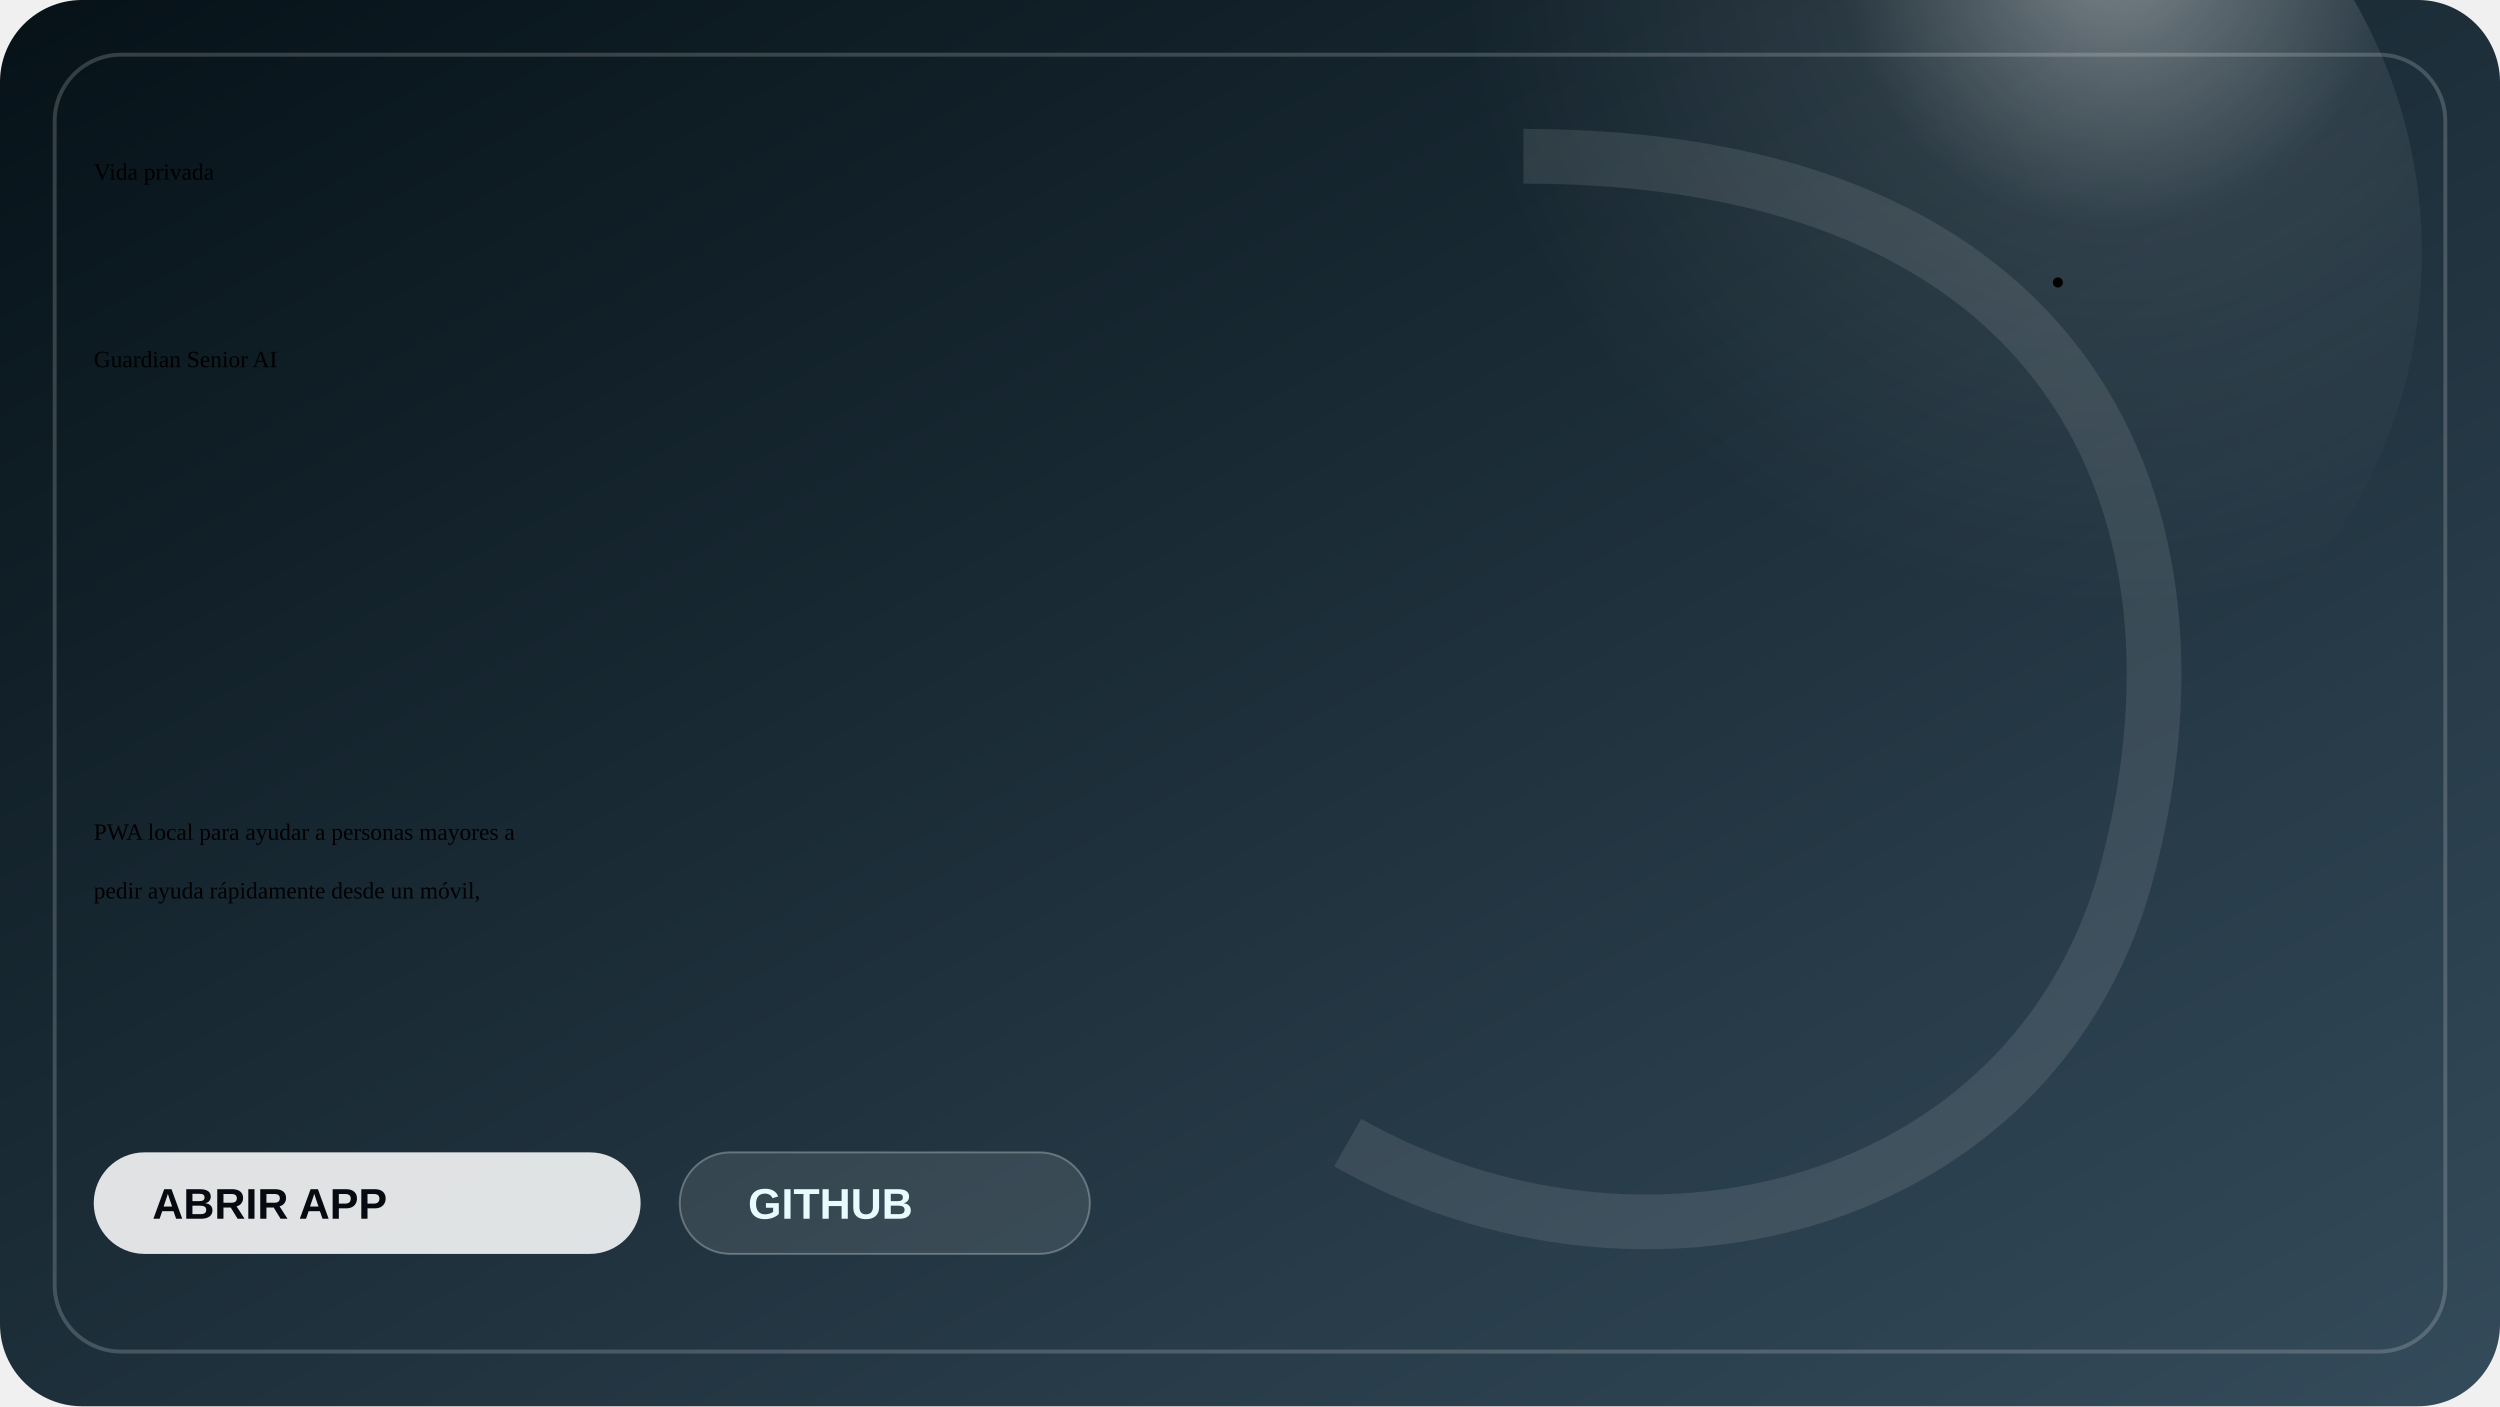
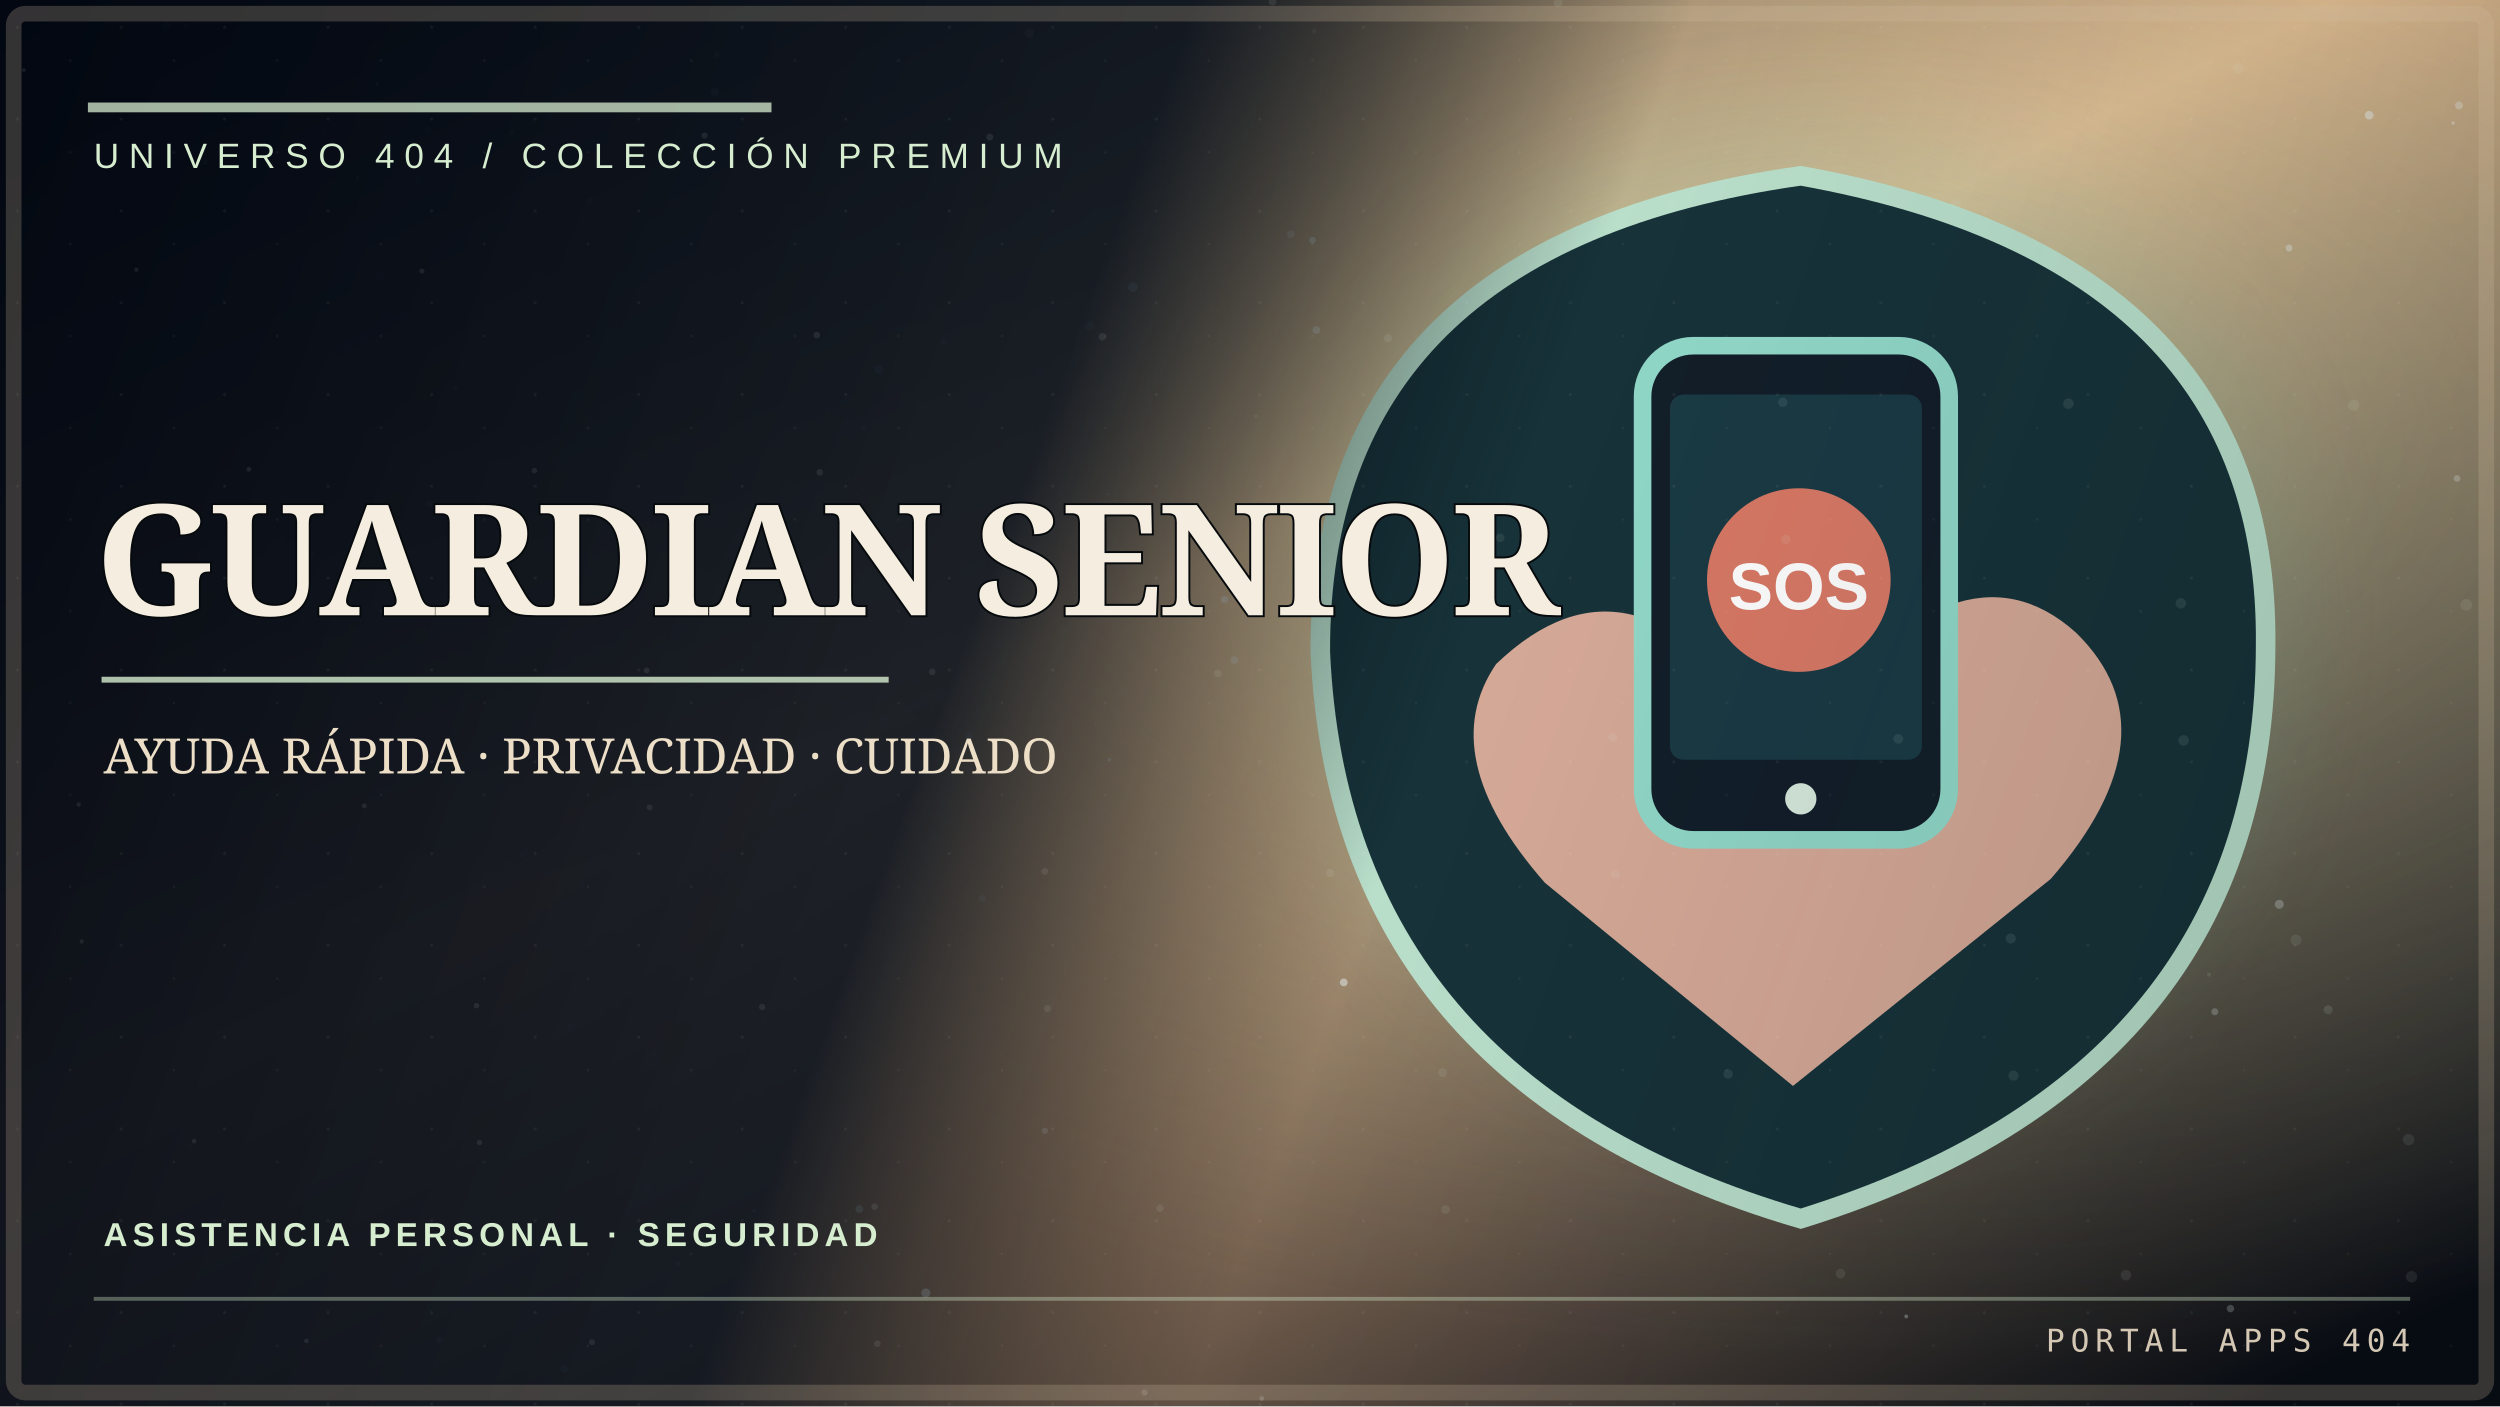
- <svg xmlns="http://www.w3.org/2000/svg" width="1280" height="720" viewBox="0 0 1280 720" role="img" aria-label="Preview de Guardian-Senior-AI">
+ <svg xmlns="http://www.w3.org/2000/svg" viewBox="0 0 1280 720" role="img" aria-label="Carátula artística original de Guardian-Senior-AI">
  <defs>
-     <linearGradient id="g" x1="0" y1="0" x2="1" y2="1">
-       <stop stop-color="#061218" />
-       <stop offset="1" stop-color="#344b5b" />
+     <linearGradient id="bg" x1="0" y1="0" x2=".9" y2="1">
+       <stop stop-color="#050a13" />
+       <stop offset=".46" stop-color="#f1bf91" />
+       <stop offset="1" stop-color="#070c14" />
    </linearGradient>
-     <radialGradient id="r" cx="70%" cy="20%" r="65%">
-       <stop stop-color="rgba(255,255,255,.42)" />
-       <stop offset=".42" stop-color="rgba(255,255,255,.08)" />
-       <stop offset="1" stop-color="rgba(255,255,255,0)" />
+     <radialGradient id="glare" cx="75%" cy="32%" r="65%">
+       <stop stop-color="#88caad" stop-opacity=".28" />
+       <stop offset="1" stop-color="#88caad" stop-opacity="0" />
    </radialGradient>
+     <linearGradient id="window" x2="0" y2="1">
+       <stop stop-color="#182c3d" />
+       <stop offset="1" stop-color="#ac7d5b" />
+     </linearGradient>
+     <linearGradient id="shade" x1="0" y1="0" x2="1" y2=".2">
+       <stop stop-color="#020711" stop-opacity=".97" />
+       <stop offset=".46" stop-color="#08101b" stop-opacity=".9" />
+       <stop offset=".65" stop-color="#04090d" stop-opacity="0" />
+       <stop offset="1" stop-color="#04070b" stop-opacity=".13" />
+     </linearGradient>
+     <filter id="soft">
+       <feGaussianBlur stdDeviation="22" />
+     </filter>
+     <filter id="glow">
+       <feGaussianBlur stdDeviation="6" />
+     </filter>
+     <pattern id="grain" width="53" height="47" patternUnits="userSpaceOnUse">
+       <circle cx="9" cy="14" r=".8" fill="#fff" opacity=".22" />
+       <circle cx="36" cy="31" r=".7" fill="#fff" opacity=".19" />
+     </pattern>
  </defs>
-   <rect width="1280" height="720" rx="42" fill="url(#g)" />
-   <rect x="28" y="28" width="1224" height="664" rx="34" fill="none" stroke="rgba(255,255,255,.18)" stroke-width="2" />
-   <circle cx="980" cy="130" r="260" fill="url(#r)" />
-   <path d="M780 80 C1060 80 1140 260 1088 450 C1040 620 840 670 690 585" fill="none" stroke="rgba(255,255,255,.10)" stroke-width="28" />
-   <g opacity=".35">
-     <line x1="0" y1="90" x2="1280" y2="90" class="line" />
-     <line x1="0" y1="180" x2="1280" y2="180" class="line" />
-     <line x1="0" y1="270" x2="1280" y2="270" class="line" />
-     <line x1="0" y1="360" x2="1280" y2="360" class="line" />
-     <line x1="0" y1="450" x2="1280" y2="450" class="line" />
-     <line x1="0" y1="540" x2="1280" y2="540" class="line" />
-     <line x1="0" y1="630" x2="1280" y2="630" class="line" />
-   </g>
-   <text x="48" y="92" class="meta">Vida privada</text>
-   <text x="1050" y="148" class="symbol">●</text>
-   <text x="48" y="188" class="title">Guardian Senior AI</text>
-   <text x="48" y="430" class="desc">PWA local para ayudar a personas mayores a</text>
-   <text x="48" y="460" class="desc">pedir ayuda rápidamente desde un móvil,</text>
-   <rect x="48" y="590" width="280" height="52" rx="26" fill="rgba(255,255,255,.86)" />
-   <text x="78" y="624" style="font-family: Arial, Helvetica, sans-serif; font-size: 22px; font-weight: 800; fill: #080a12;">ABRIR APP</text>
-   <rect x="348" y="590" width="210" height="52" rx="26" fill="rgba(255,255,255,.10)" stroke="rgba(255,255,255,.28)" />
-   <text x="383" y="624" style="font-family: Arial, Helvetica, sans-serif; font-size: 22px; font-weight: 800; fill: #e8fbff;">GITHUB</text>
+   <rect width="1280" height="720" fill="url(#bg)" />
+   <rect width="1280" height="720" fill="url(#glare)" />
+   <circle cx="1142" cy="670" r="1.9" fill="#e9f5f6" opacity="0.25" />
+   <circle cx="483" cy="175" r="1.5" fill="#e9f5f6" opacity="0.34" />
+   <circle cx="347" cy="647" r="1.3" fill="#e9f5f6" opacity="0.42" />
+   <circle cx="533" cy="190" r="2.1" fill="#e9f5f6" opacity="0.13" />
+   <circle cx="193" cy="43" r="0.9" fill="#e9f5f6" opacity="0.44" />
+   <circle cx="289" cy="701" r="2.0" fill="#e9f5f6" opacity="0.39" />
+   <circle cx="1131" cy="499" r="1.0" fill="#e9f5f6" opacity="0.12" />
+   <circle cx="440" cy="619" r="2.0" fill="#e9f5f6" opacity="0.42" />
+   <circle cx="284" cy="436" r="0.8" fill="#e9f5f6" opacity="0.40" />
+   <circle cx="826" cy="462" r="2.4" fill="#e9f5f6" opacity="0.41" />
+   <circle cx="105" cy="83" r="1.6" fill="#e9f5f6" opacity="0.36" />
+   <circle cx="183" cy="471" r="1.7" fill="#e9f5f6" opacity="0.22" />
+   <circle cx="1126" cy="245" r="2.4" fill="#e9f5f6" opacity="0.38" />
+   <circle cx="441" cy="390" r="2.4" fill="#e9f5f6" opacity="0.14" />
+   <circle cx="535" cy="579" r="1.6" fill="#e9f5f6" opacity="0.25" />
+   <circle cx="233" cy="199" r="1.3" fill="#e9f5f6" opacity="0.34" />
+   <circle cx="442" cy="250" r="1.1" fill="#e9f5f6" opacity="0.21" />
+   <circle cx="632" cy="338" r="2.0" fill="#e9f5f6" opacity="0.26" />
+   <circle cx="220" cy="258" r="1.7" fill="#e9f5f6" opacity="0.45" />
+   <circle cx="95" cy="13" r="1.2" fill="#e9f5f6" opacity="0.31" />
+   <circle cx="1086" cy="228" r="1.6" fill="#e9f5f6" opacity="0.45" />
+   <circle cx="367" cy="28" r="1.4" fill="#e9f5f6" opacity="0.31" />
+   <circle cx="1167" cy="463" r="2.3" fill="#e9f5f6" opacity="0.30" />
+   <circle cx="302" cy="103" r="1.9" fill="#e9f5f6" opacity="0.25" />
+   <circle cx="242" cy="625" r="1.3" fill="#e9f5f6" opacity="0.31" />
+   <circle cx="646" cy="716" r="1.2" fill="#e9f5f6" opacity="0.19" />
+   <circle cx="79" cy="78" r="2.1" fill="#e9f5f6" opacity="0.17" />
+   <circle cx="580" cy="147" r="2.5" fill="#e9f5f6" opacity="0.44" />
+   <circle cx="386" cy="620" r="1.1" fill="#e9f5f6" opacity="0.39" />
+   <circle cx="102" cy="376" r="2.4" fill="#e9f5f6" opacity="0.12" />
+   <circle cx="586" cy="73" r="2.2" fill="#e9f5f6" opacity="0.14" />
+   <circle cx="567" cy="253" r="0.6" fill="#e9f5f6" opacity="0.41" />
+   <circle cx="1046" cy="509" r="1.2" fill="#e9f5f6" opacity="0.15" />
+   <circle cx="836" cy="406" r="0.9" fill="#e9f5f6" opacity="0.14" />
+   <circle cx="1172" cy="127" r="1.8" fill="#e9f5f6" opacity="0.37" />
+   <circle cx="531" cy="463" r="0.7" fill="#e9f5f6" opacity="0.10" />
+   <circle cx="800" cy="489" r="1.3" fill="#e9f5f6" opacity="0.32" />
+   <circle cx="183" cy="91" r="0.9" fill="#e9f5f6" opacity="0.47" />
+   <circle cx="1011" cy="292" r="0.8" fill="#e9f5f6" opacity="0.20" />
+   <circle cx="811" cy="264" r="1.7" fill="#e9f5f6" opacity="0.17" />
+   <circle cx="558" cy="167" r="2.4" fill="#e9f5f6" opacity="0.33" />
+   <circle cx="387" cy="432" r="1.9" fill="#e9f5f6" opacity="0.17" />
+   <circle cx="688" cy="503" r="2.0" fill="#e9f5f6" opacity="0.48" />
+   <circle cx="1258" cy="245" r="1.7" fill="#e9f5f6" opacity="0.30" />
+   <circle cx="442" cy="219" r="1.6" fill="#e9f5f6" opacity="0.34" />
+   <circle cx="366" cy="47" r="2.2" fill="#e9f5f6" opacity="0.34" />
+   <circle cx="360" cy="76" r="0.6" fill="#e9f5f6" opacity="0.31" />
+   <circle cx="674" cy="169" r="2.0" fill="#e9f5f6" opacity="0.35" />
+   <circle cx="503" cy="460" r="1.7" fill="#e9f5f6" opacity="0.26" />
+   <circle cx="267" cy="438" r="1.3" fill="#e9f5f6" opacity="0.40" />
+   <circle cx="475" cy="101" r="0.9" fill="#e9f5f6" opacity="0.13" />
+   <circle cx="93" cy="634" r="0.8" fill="#e9f5f6" opacity="0.29" />
+   <circle cx="166" cy="67" r="1.4" fill="#e9f5f6" opacity="0.14" />
+   <circle cx="908" cy="454" r="1.9" fill="#e9f5f6" opacity="0.41" />
+   <circle cx="1213" cy="59" r="2.2" fill="#e9f5f6" opacity="0.47" />
+   <circle cx="938" cy="418" r="1.7" fill="#e9f5f6" opacity="0.47" />
+   <circle cx="225" cy="686" r="1.7" fill="#e9f5f6" opacity="0.49" />
+   <circle cx="661" cy="120" r="2.0" fill="#e9f5f6" opacity="0.22" />
+   <circle cx="643" cy="213" r="0.9" fill="#e9f5f6" opacity="0.30" />
+   <circle cx="627" cy="307" r="1.9" fill="#e9f5f6" opacity="0.42" />
+   <circle cx="1006" cy="171" r="1.5" fill="#e9f5f6" opacity="0.19" />
+   <circle cx="6" cy="138" r="1.3" fill="#e9f5f6" opacity="0.20" />
+   <circle cx="568" cy="389" r="0.8" fill="#e9f5f6" opacity="0.48" />
+   <circle cx="965" cy="435" r="2.0" fill="#e9f5f6" opacity="0.32" />
+   <circle cx="527" cy="17" r="2.4" fill="#e9f5f6" opacity="0.40" />
+   <circle cx="976" cy="674" r="1.0" fill="#e9f5f6" opacity="0.33" />
+   <circle cx="841" cy="206" r="1.0" fill="#e9f5f6" opacity="0.17" />
+   <circle cx="1192" cy="517" r="2.3" fill="#e9f5f6" opacity="0.13" />
+   <circle cx="335" cy="540" r="2.1" fill="#e9f5f6" opacity="0.13" />
+   <circle cx="195" cy="141" r="2.1" fill="#e9f5f6" opacity="0.16" />
+   <circle cx="85" cy="13" r="2.3" fill="#e9f5f6" opacity="0.29" />
+   <circle cx="1256" cy="63" r="0.9" fill="#e9f5f6" opacity="0.36" />
+   <circle cx="1112" cy="384" r="1.3" fill="#e9f5f6" opacity="0.12" />
+   <circle cx="1118" cy="469" r="1.3" fill="#e9f5f6" opacity="0.30" />
+   <circle cx="256" cy="404" r="0.9" fill="#e9f5f6" opacity="0.30" />
+   <circle cx="1259" cy="54" r="2.0" fill="#e9f5f6" opacity="0.34" />
+   <circle cx="829" cy="344" r="1.1" fill="#e9f5f6" opacity="0.39" />
+   <circle cx="672" cy="123" r="1.7" fill="#e9f5f6" opacity="0.38" />
+   <circle cx="961" cy="273" r="1.1" fill="#e9f5f6" opacity="0.46" />
+   <circle cx="892" cy="279" r="1.7" fill="#e9f5f6" opacity="0.16" />
+   <circle cx="586" cy="713" r="1.6" fill="#e9f5f6" opacity="0.17" />
+   <circle cx="214" cy="93" r="2.1" fill="#e9f5f6" opacity="0.17" />
+   <circle cx="179" cy="647" r="0.7" fill="#e9f5f6" opacity="0.23" />
+   <circle cx="159" cy="284" r="2.3" fill="#e9f5f6" opacity="0.22" />
+   <circle cx="219" cy="67" r="1.8" fill="#e9f5f6" opacity="0.19" />
+   <circle cx="1134" cy="518" r="1.8" fill="#e9f5f6" opacity="0.26" />
+   <circle cx="97" cy="587" r="1.9" fill="#e9f5f6" opacity="0.12" />
+   <circle cx="94" cy="317" r="0.5" fill="#e9f5f6" opacity="0.34" />
+   <circle cx="292" cy="526" r="1.8" fill="#e9f5f6" opacity="0.25" />
+   <circle cx="450" cy="189" r="2.3" fill="#e9f5f6" opacity="0.46" />
+   <circle cx="158" cy="292" r="0.9" fill="#e9f5f6" opacity="0.48" />
+   <circle cx="924" cy="109" r="1.5" fill="#e9f5f6" opacity="0.46" />
+   <circle cx="262" cy="68" r="1.1" fill="#e9f5f6" opacity="0.31" />
+   <circle cx="496" cy="377" r="1.9" fill="#e9f5f6" opacity="0.47" />
+   <circle cx="331" cy="609" r="2.2" fill="#e9f5f6" opacity="0.18" />
+   <circle cx="225" cy="547" r="0.7" fill="#e9f5f6" opacity="0.22" />
+   <circle cx="474" cy="662" r="2.3" fill="#e9f5f6" opacity="0.44" />
+   <circle cx="673" cy="16" r="1.2" fill="#e9f5f6" opacity="0.20" />
+   <circle cx="561" cy="371" r="0.7" fill="#e9f5f6" opacity="0.16" />
+   <circle cx="46" cy="288" r="0.7" fill="#e9f5f6" opacity="0.42" />
+   <circle cx="921" cy="318" r="260" fill="#76c5a8" opacity=".13" filter="url(#soft)" />
+   <path d="M922 90Q675 125 676 334Q686 555 922 624Q1160 550 1160 330Q1162 133 922 90Z" fill="#173239" stroke="#b9dfcb" stroke-width="10" />
+   <path d="M906 376q-69-104-140-36q-32 47 25 112l127 104l132-106q65-75 13-126q-60-54-141 52Z" fill="#dfaf9b" opacity=".95" />
+   <rect x="841" y="177" width="157" height="253" rx="26" fill="#121e29" stroke="#91d8c8" stroke-width="9" />
+   <rect x="855" y="202" width="129" height="187" rx="7" fill="#1a3a44" />
+   <circle cx="921" cy="297" r="47" fill="#d87965" />
+   <text x="921" y="312" text-anchor="middle" font-family="Arial,sans-serif" font-size="34" font-weight="900" fill="#fff">SOS</text>
+   <circle cx="922" cy="409" r="8" fill="#d7eadb" />
+   <rect width="1280" height="720" fill="url(#shade)" />
+   <path d="M45 55H395" stroke="#d7edcf" stroke-width="5" opacity=".75" />
+   <text x="48" y="86" font-family="Arial,Helvetica,sans-serif" font-size="18" letter-spacing="5" fill="#d7edcf">UNIVERSO 404  /  COLECCIÓN PREMIUM</text>
+   <text x="49" y="315" font-family="Georgia,serif" font-weight="900" font-size="79" letter-spacing="-2" fill="#f5eee0" stroke="#060a0d" stroke-width="2" paint-order="stroke">GUARDIAN SENIOR</text>
+   <path d="M52 348h403" stroke="#d7edcf" stroke-width="3" opacity=".8" />
+   <text x="53" y="396" font-family="Georgia,serif" font-size="25" fill="#eddfc7">AYUDA RÁPIDA · PRIVACIDAD · CUIDADO</text>
+   <text x="53" y="638" font-family="Arial,Helvetica,sans-serif" font-size="17" font-weight="700" letter-spacing="2.6" fill="#d7edcf">ASISTENCIA PERSONAL · SEGURIDAD</text>
+   <path d="M48 665H1234" stroke="#d7edcf" stroke-opacity=".35" stroke-width="2" />
+   <text x="1234" y="692" text-anchor="end" font-family="monospace" letter-spacing="3" font-size="16" fill="#d4c7b4">PORTAL APPS 404</text>
+   <circle cx="418.2" cy="171.6" r="1.7" fill="#d6e6da" opacity=".09" />
+   <circle cx="912.8" cy="206.0" r="2.4" fill="#d6e6da" opacity=".09" />
+   <circle cx="127.4" cy="240.3" r="1.2" fill="#d6e6da" opacity=".09" />
+   <circle cx="622.0" cy="274.6" r="2.0" fill="#d6e6da" opacity=".09" />
+   <circle cx="1116.6" cy="308.9" r="2.7" fill="#d6e6da" opacity=".09" />
+   <circle cx="331.1" cy="343.3" r="1.5" fill="#d6e6da" opacity=".09" />
+   <circle cx="825.7" cy="377.6" r="2.3" fill="#d6e6da" opacity=".09" />
+   <circle cx="40.3" cy="411.9" r="1.1" fill="#d6e6da" opacity=".09" />
+   <circle cx="534.9" cy="446.2" r="1.8" fill="#d6e6da" opacity=".09" />
+   <circle cx="1029.5" cy="480.5" r="2.6" fill="#d6e6da" opacity=".09" />
+   <circle cx="244.0" cy="514.9" r="1.4" fill="#d6e6da" opacity=".09" />
+   <circle cx="738.6" cy="549.2" r="2.2" fill="#d6e6da" opacity=".09" />
+   <circle cx="1233.2" cy="583.5" r="2.9" fill="#d6e6da" opacity=".09" />
+   <circle cx="447.8" cy="617.8" r="1.7" fill="#d6e6da" opacity=".09" />
+   <circle cx="942.4" cy="652.1" r="2.5" fill="#d6e6da" opacity=".09" />
+   <circle cx="156.9" cy="686.5" r="1.2" fill="#d6e6da" opacity=".09" />
+   <circle cx="651.5" cy="0.8" r="2.0" fill="#d6e6da" opacity=".09" />
+   <circle cx="1146.1" cy="35.1" r="2.8" fill="#d6e6da" opacity=".09" />
+   <circle cx="360.7" cy="69.4" r="1.6" fill="#d6e6da" opacity=".09" />
+   <circle cx="855.2" cy="103.8" r="2.3" fill="#d6e6da" opacity=".09" />
+   <circle cx="69.8" cy="138.1" r="1.1" fill="#d6e6da" opacity=".09" />
+   <circle cx="564.4" cy="172.4" r="1.9" fill="#d6e6da" opacity=".09" />
+   <circle cx="1059.0" cy="206.7" r="2.7" fill="#d6e6da" opacity=".09" />
+   <circle cx="273.6" cy="241.0" r="1.4" fill="#d6e6da" opacity=".09" />
+   <circle cx="768.1" cy="275.4" r="2.2" fill="#d6e6da" opacity=".09" />
+   <circle cx="1262.7" cy="309.7" r="3.0" fill="#d6e6da" opacity=".09" />
+   <circle cx="477.3" cy="344.0" r="1.7" fill="#d6e6da" opacity=".09" />
+   <circle cx="971.9" cy="378.3" r="2.5" fill="#d6e6da" opacity=".09" />
+   <circle cx="186.5" cy="412.6" r="1.3" fill="#d6e6da" opacity=".09" />
+   <circle cx="681.0" cy="447.0" r="2.1" fill="#d6e6da" opacity=".09" />
+   <circle cx="1175.6" cy="481.3" r="2.8" fill="#d6e6da" opacity=".09" />
+   <circle cx="390.2" cy="515.6" r="1.6" fill="#d6e6da" opacity=".09" />
+   <circle cx="884.8" cy="549.9" r="2.4" fill="#d6e6da" opacity=".09" />
+   <circle cx="99.4" cy="584.3" r="1.2" fill="#d6e6da" opacity=".09" />
+   <circle cx="593.9" cy="618.6" r="1.9" fill="#d6e6da" opacity=".09" />
+   <circle cx="1088.5" cy="652.9" r="2.7" fill="#d6e6da" opacity=".09" />
+   <circle cx="303.1" cy="687.2" r="1.5" fill="#d6e6da" opacity=".09" />
+   <circle cx="797.7" cy="1.5" r="2.2" fill="#d6e6da" opacity=".09" />
+   <circle cx="12.2" cy="35.9" r="1.0" fill="#d6e6da" opacity=".09" />
+   <circle cx="506.8" cy="70.2" r="1.8" fill="#d6e6da" opacity=".09" />
+   <circle cx="1001.4" cy="104.5" r="2.6" fill="#d6e6da" opacity=".09" />
+   <circle cx="216.0" cy="138.8" r="1.3" fill="#d6e6da" opacity=".09" />
+   <circle cx="710.6" cy="173.2" r="2.1" fill="#d6e6da" opacity=".09" />
+   <circle cx="1205.1" cy="207.5" r="2.9" fill="#d6e6da" opacity=".09" />
+   <circle cx="419.7" cy="241.8" r="1.7" fill="#d6e6da" opacity=".09" />
+   <circle cx="914.3" cy="276.1" r="2.4" fill="#d6e6da" opacity=".09" />
+   <circle cx="128.9" cy="310.4" r="1.2" fill="#d6e6da" opacity=".09" />
+   <circle cx="623.5" cy="344.8" r="2.0" fill="#d6e6da" opacity=".09" />
+   <circle cx="1118.0" cy="379.1" r="2.7" fill="#d6e6da" opacity=".09" />
+   <circle cx="332.6" cy="413.4" r="1.5" fill="#d6e6da" opacity=".09" />
+   <circle cx="827.2" cy="447.7" r="2.3" fill="#d6e6da" opacity=".09" />
+   <circle cx="41.8" cy="482.0" r="1.1" fill="#d6e6da" opacity=".09" />
+   <circle cx="536.3" cy="516.4" r="1.8" fill="#d6e6da" opacity=".09" />
+   <circle cx="1030.9" cy="550.7" r="2.6" fill="#d6e6da" opacity=".09" />
+   <circle cx="245.5" cy="585.0" r="1.4" fill="#d6e6da" opacity=".09" />
+   <circle cx="740.1" cy="619.3" r="2.2" fill="#d6e6da" opacity=".09" />
+   <circle cx="1234.7" cy="653.7" r="2.9" fill="#d6e6da" opacity=".09" />
+   <circle cx="449.2" cy="688.0" r="1.7" fill="#d6e6da" opacity=".09" />
+   <rect width="1280" height="720" fill="url(#grain)" opacity=".23" />
+   <rect x="7" y="7" width="1266" height="706" rx="6" fill="none" stroke="#d1bda0" stroke-opacity=".24" stroke-width="8" />
</svg>
